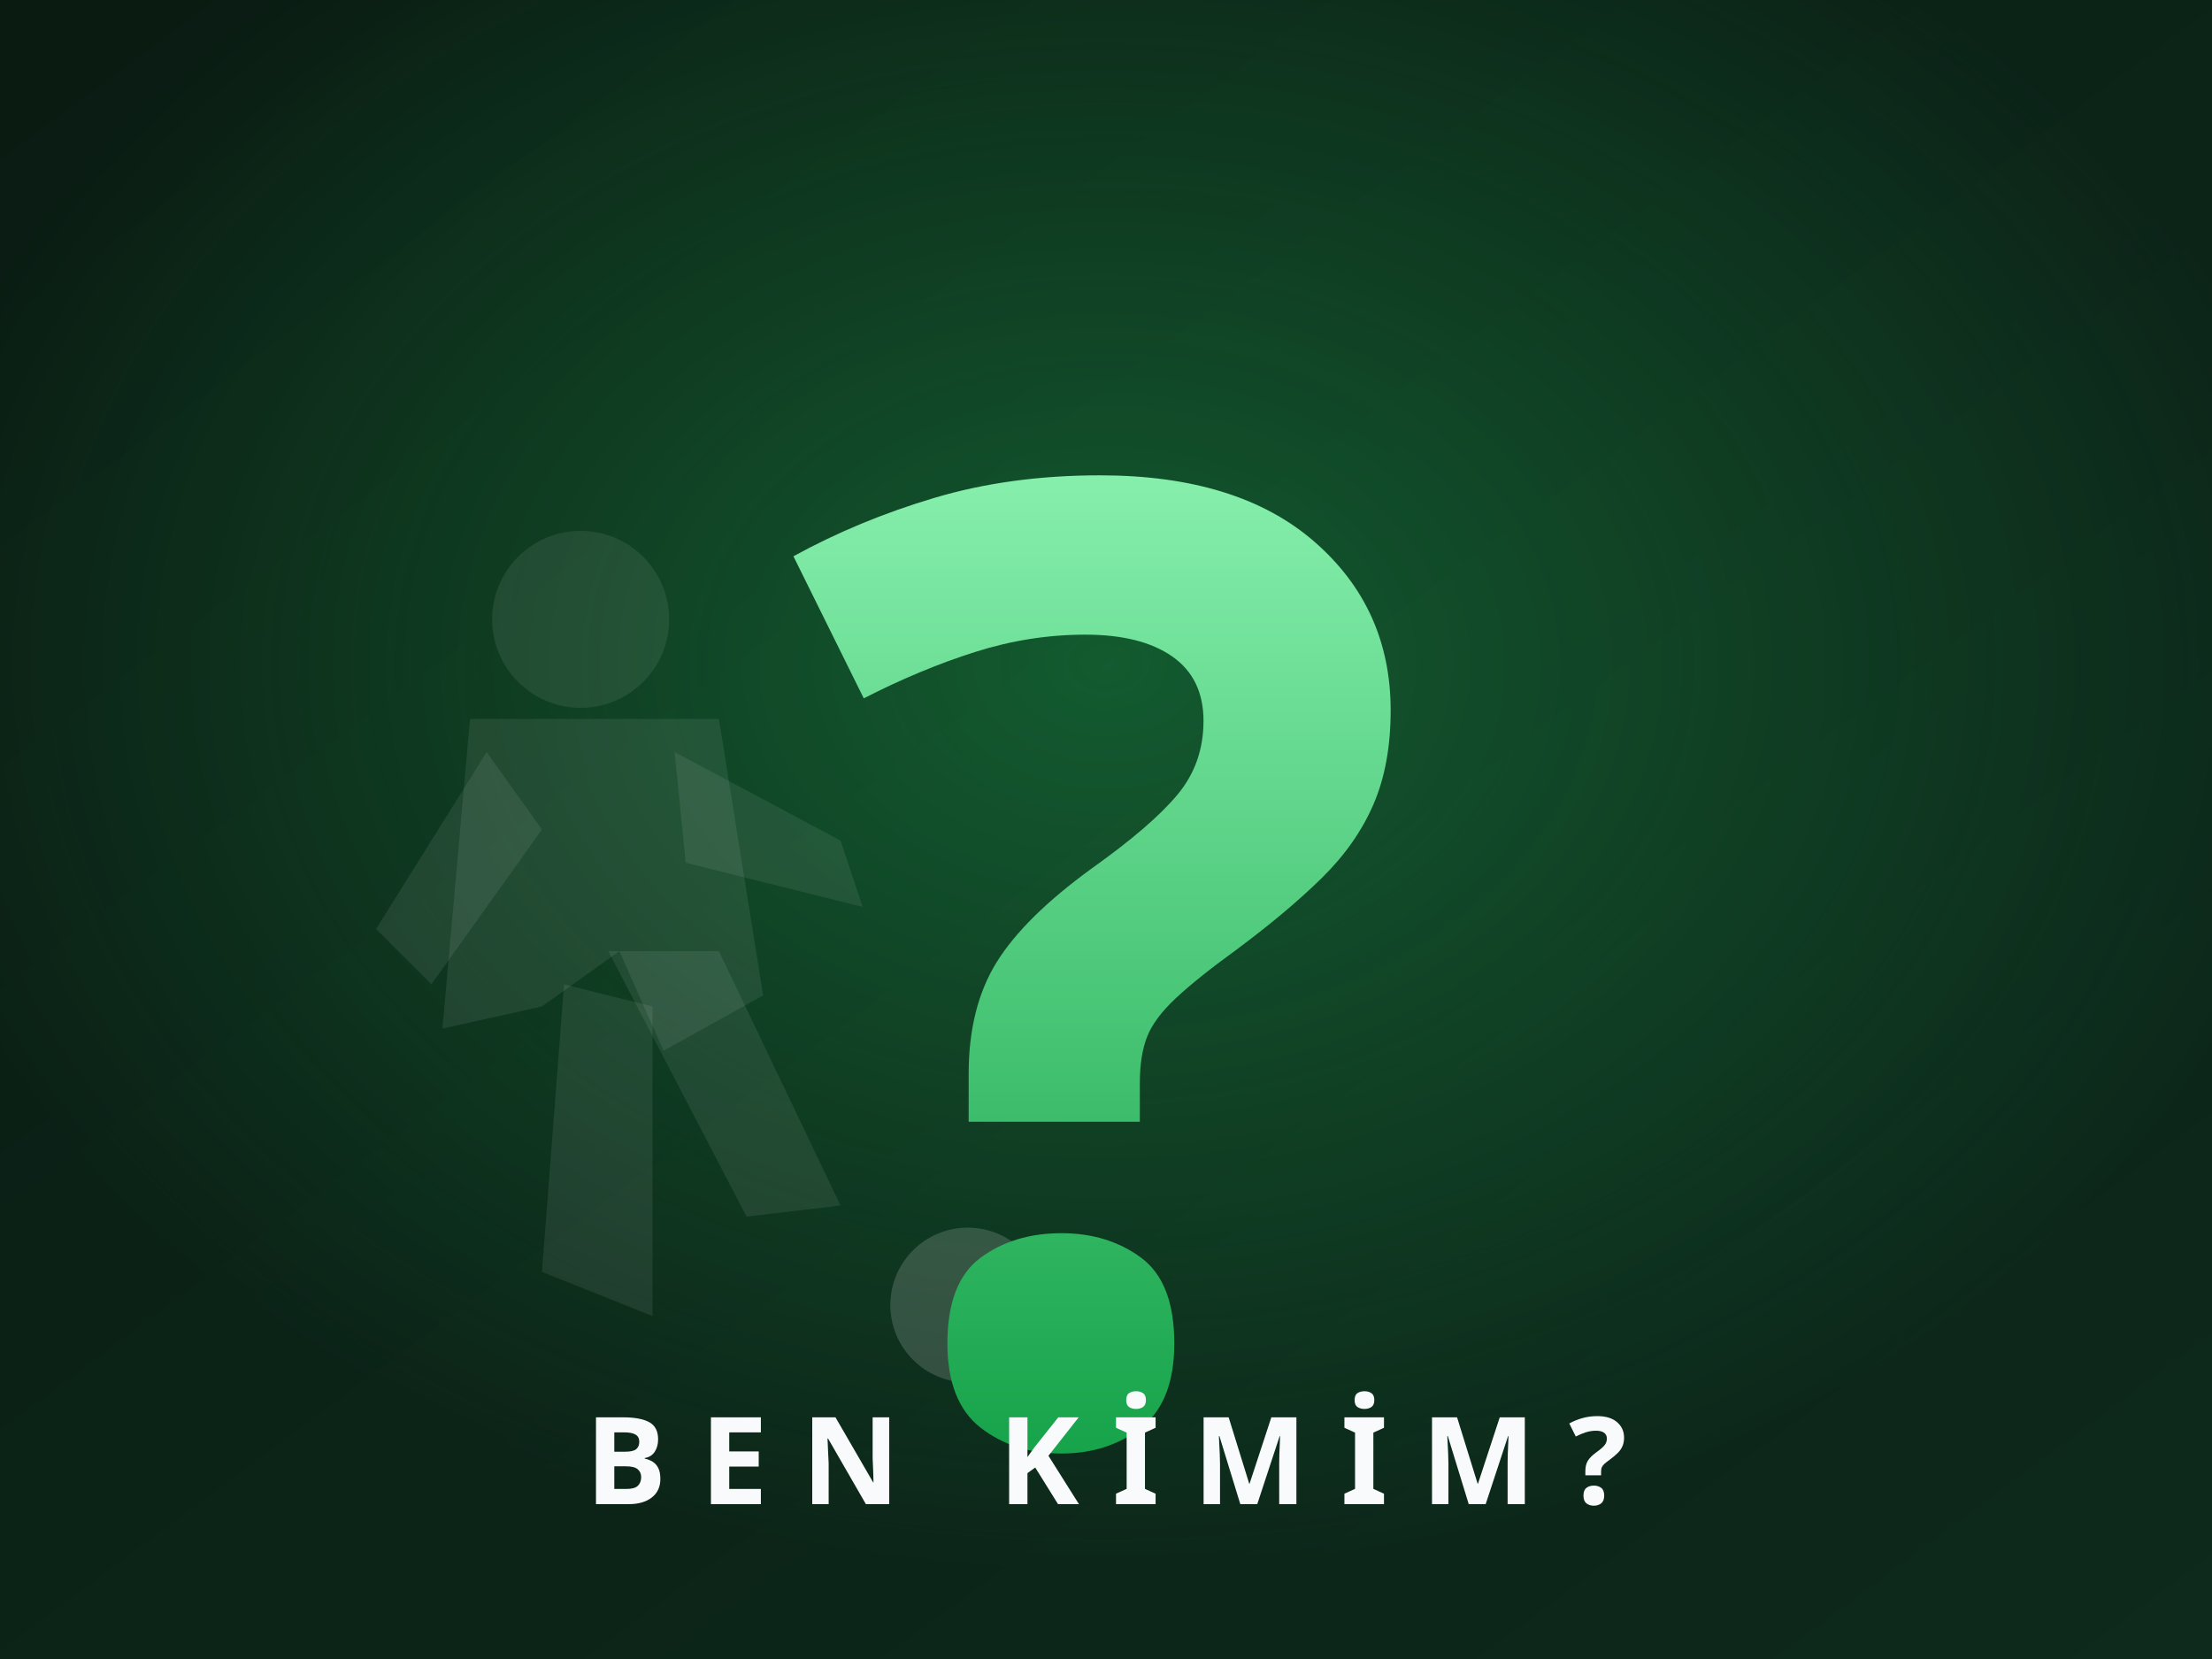
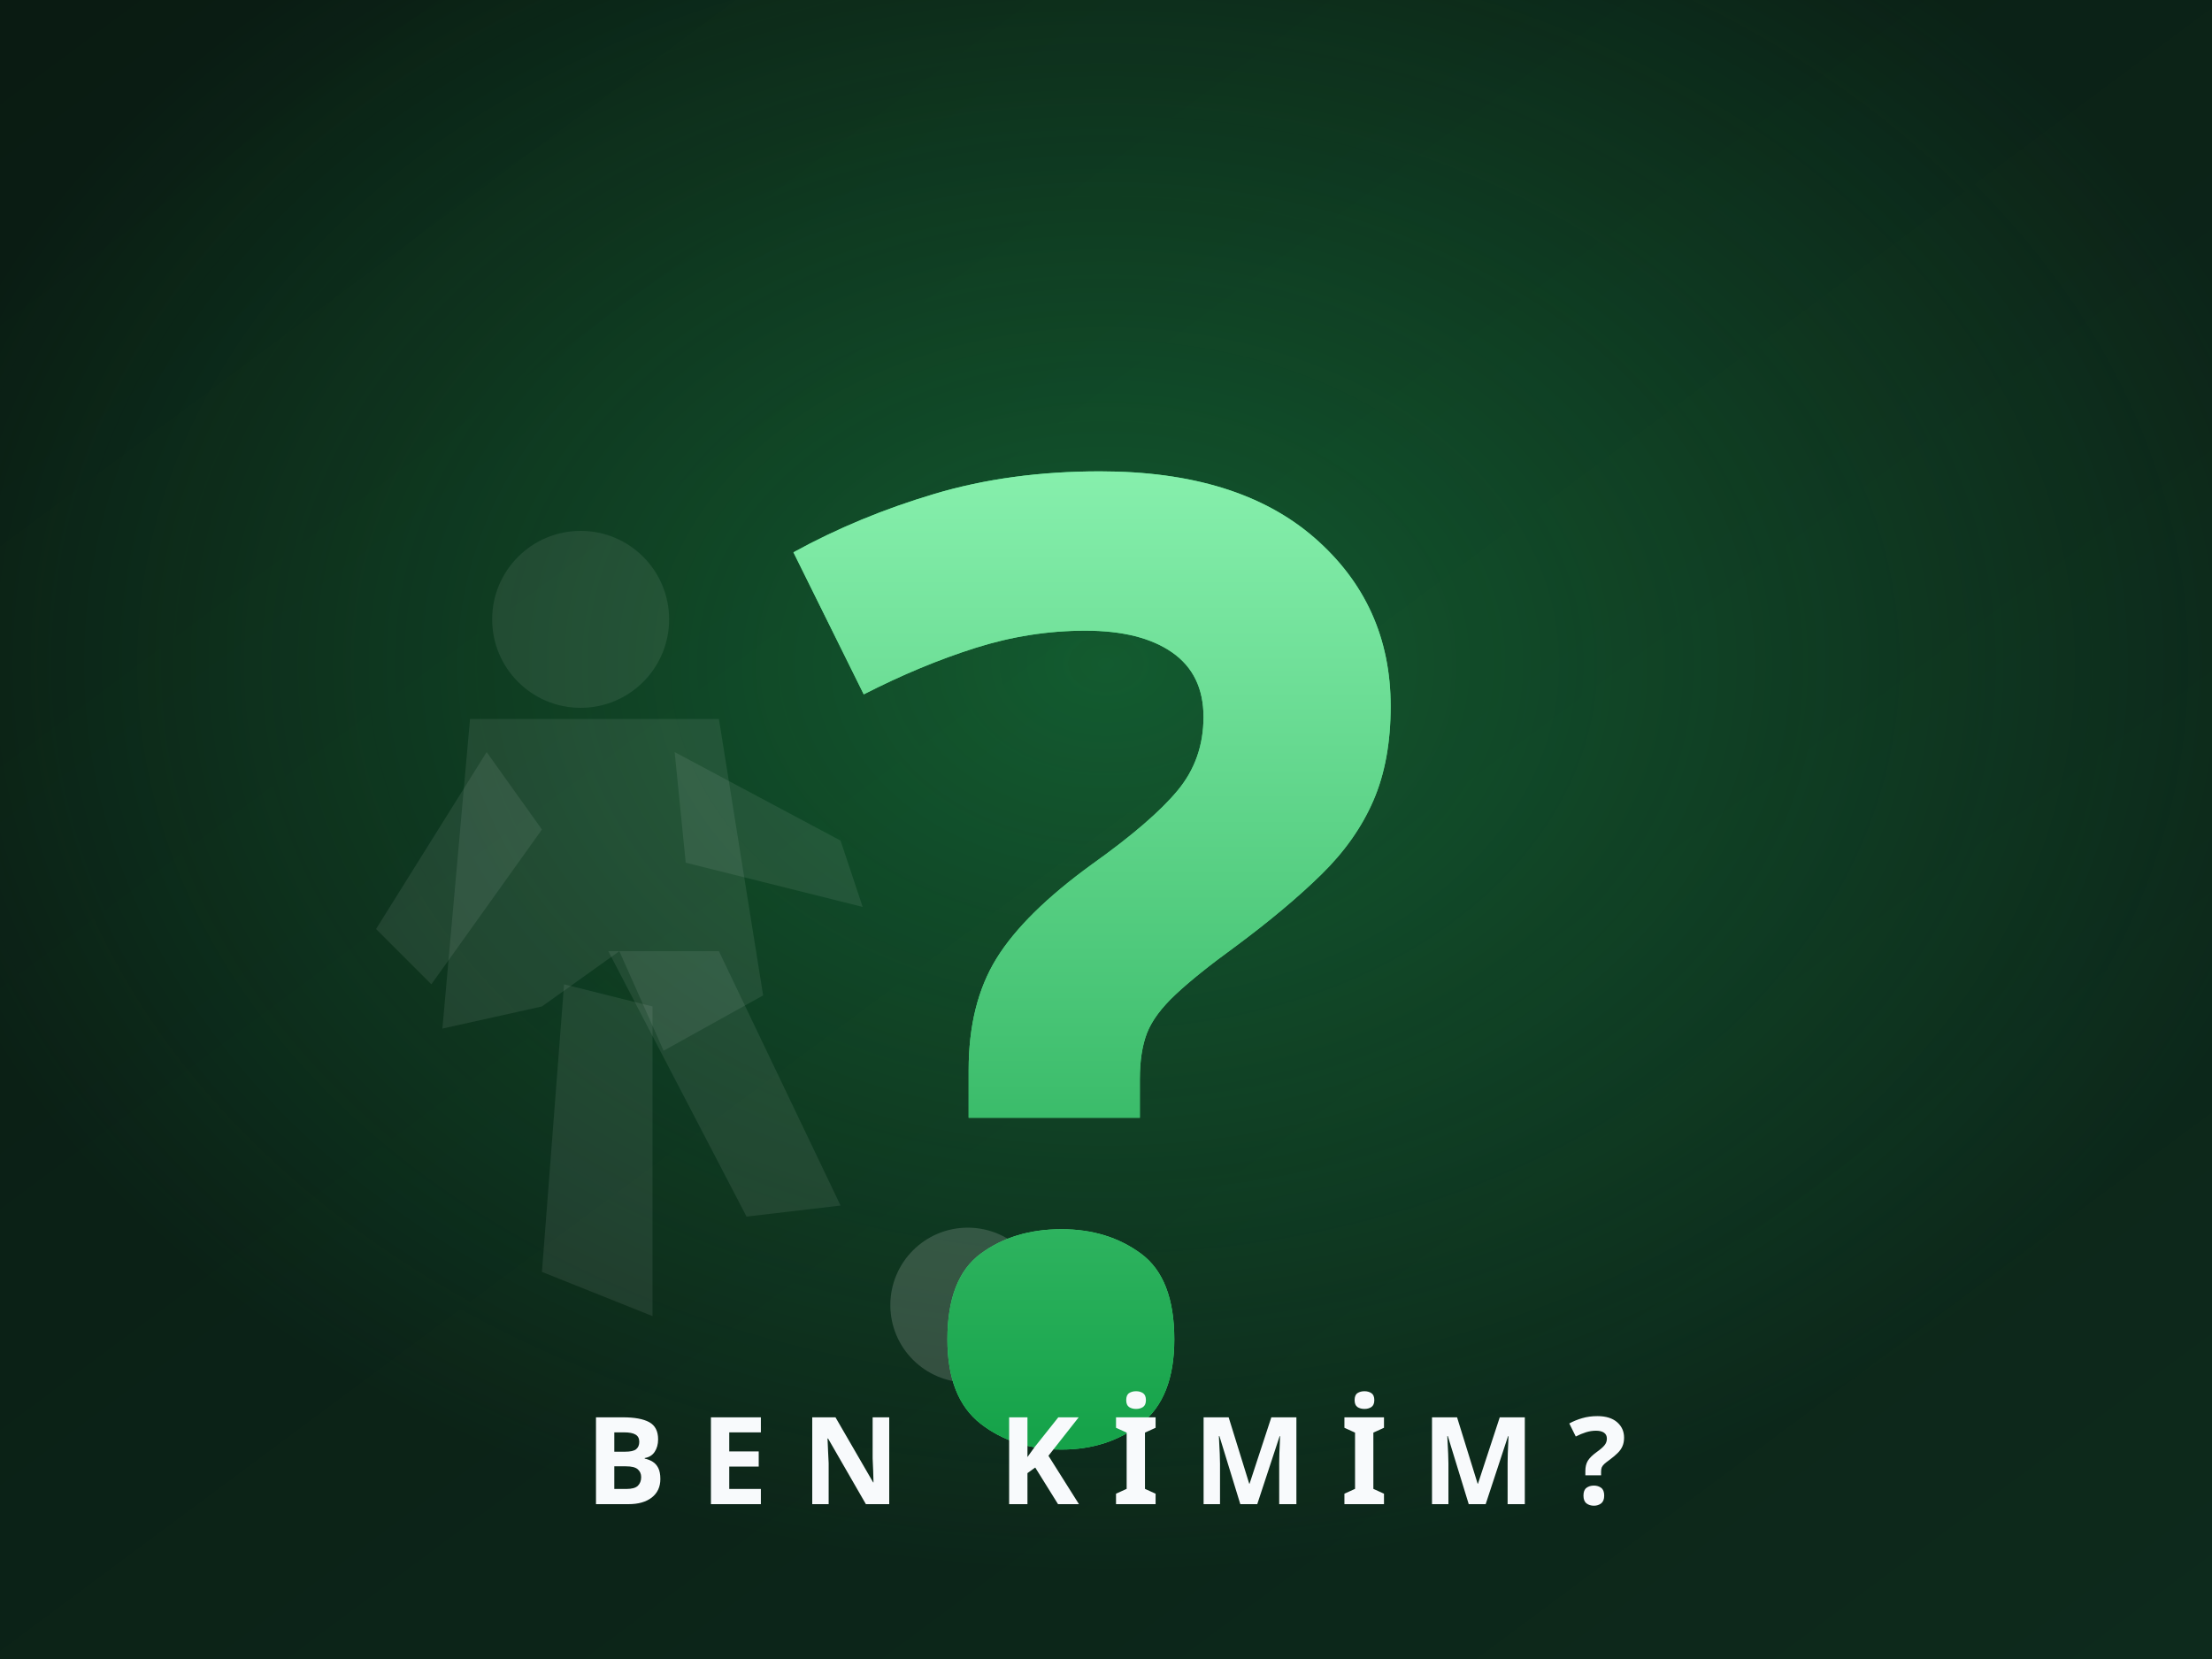
<svg xmlns="http://www.w3.org/2000/svg" viewBox="0 0 400 300" role="img" aria-label="Ben Kimim">
  <defs>
    <linearGradient id="c3bg" x1="0" y1="0" x2="1" y2="1">
      <stop offset="0" stop-color="#0a1b12" />
      <stop offset="1" stop-color="#0d2a1c" />
    </linearGradient>
    <radialGradient id="c3spot" cx="0.5" cy="0.4" r="0.55">
      <stop offset="0" stop-color="rgba(34,197,94,0.35)" />
      <stop offset="1" stop-color="rgba(34,197,94,0)" />
    </radialGradient>
-     <linearGradient id="c3green" x1="0" y1="0" x2="0" y2="1">
+     <linearGradient id="c3green" gradientUnits="userSpaceOnUse" x1="0" y1="-89" x2="0" y2="84">
      <stop offset="0" stop-color="#86efac" />
      <stop offset="1" stop-color="#16a34a" />
    </linearGradient>
  </defs>
  <rect width="400" height="300" fill="url(#c3bg)" />
  <rect width="400" height="300" fill="url(#c3spot)" />
  <g fill="rgba(255,255,255,0.08)" transform="translate(60 90)">
    <circle cx="45" cy="22" r="16" />
    <path d="M25 40 L70 40 L78 90 L60 100 L52 82 L38 92 L20 96 Z" />
    <path d="M50 82 L75 130 L92 128 L70 82 Z" />
    <path d="M42 88 L38 140 L58 148 L58 92 Z" />
    <path d="M28 46 L8 78 L18 88 L38 60 Z" />
    <path d="M62 46 L92 62 L96 74 L64 66 Z" />
    <circle cx="115" cy="146" r="14" fill="rgba(255,255,255,0.16)" />
  </g>
  <g transform="translate(200 175)">
-     <text x="0" y="0" font-family="'Segoe UI', 'Trebuchet MS', sans-serif" font-weight="900" font-size="240" fill="url(#c3green)" text-anchor="middle" dominant-baseline="middle">?</text>
+     <text x="0" y="0" dy="0.35em" font-family="'Segoe UI', 'Trebuchet MS', sans-serif" font-weight="900" font-size="240" fill="#4ade80" text-anchor="middle">?</text>
+     <text x="0" y="0" dy="0.35em" font-family="'Segoe UI', 'Trebuchet MS', sans-serif" font-weight="900" font-size="240" fill="url(#c3green)" text-anchor="middle">?</text>
  </g>
  <text x="200" y="272" font-family="'Segoe UI', sans-serif" font-weight="800" font-size="22" letter-spacing="6" fill="#f8fafc" text-anchor="middle">BEN KİMİM?</text>
</svg>
